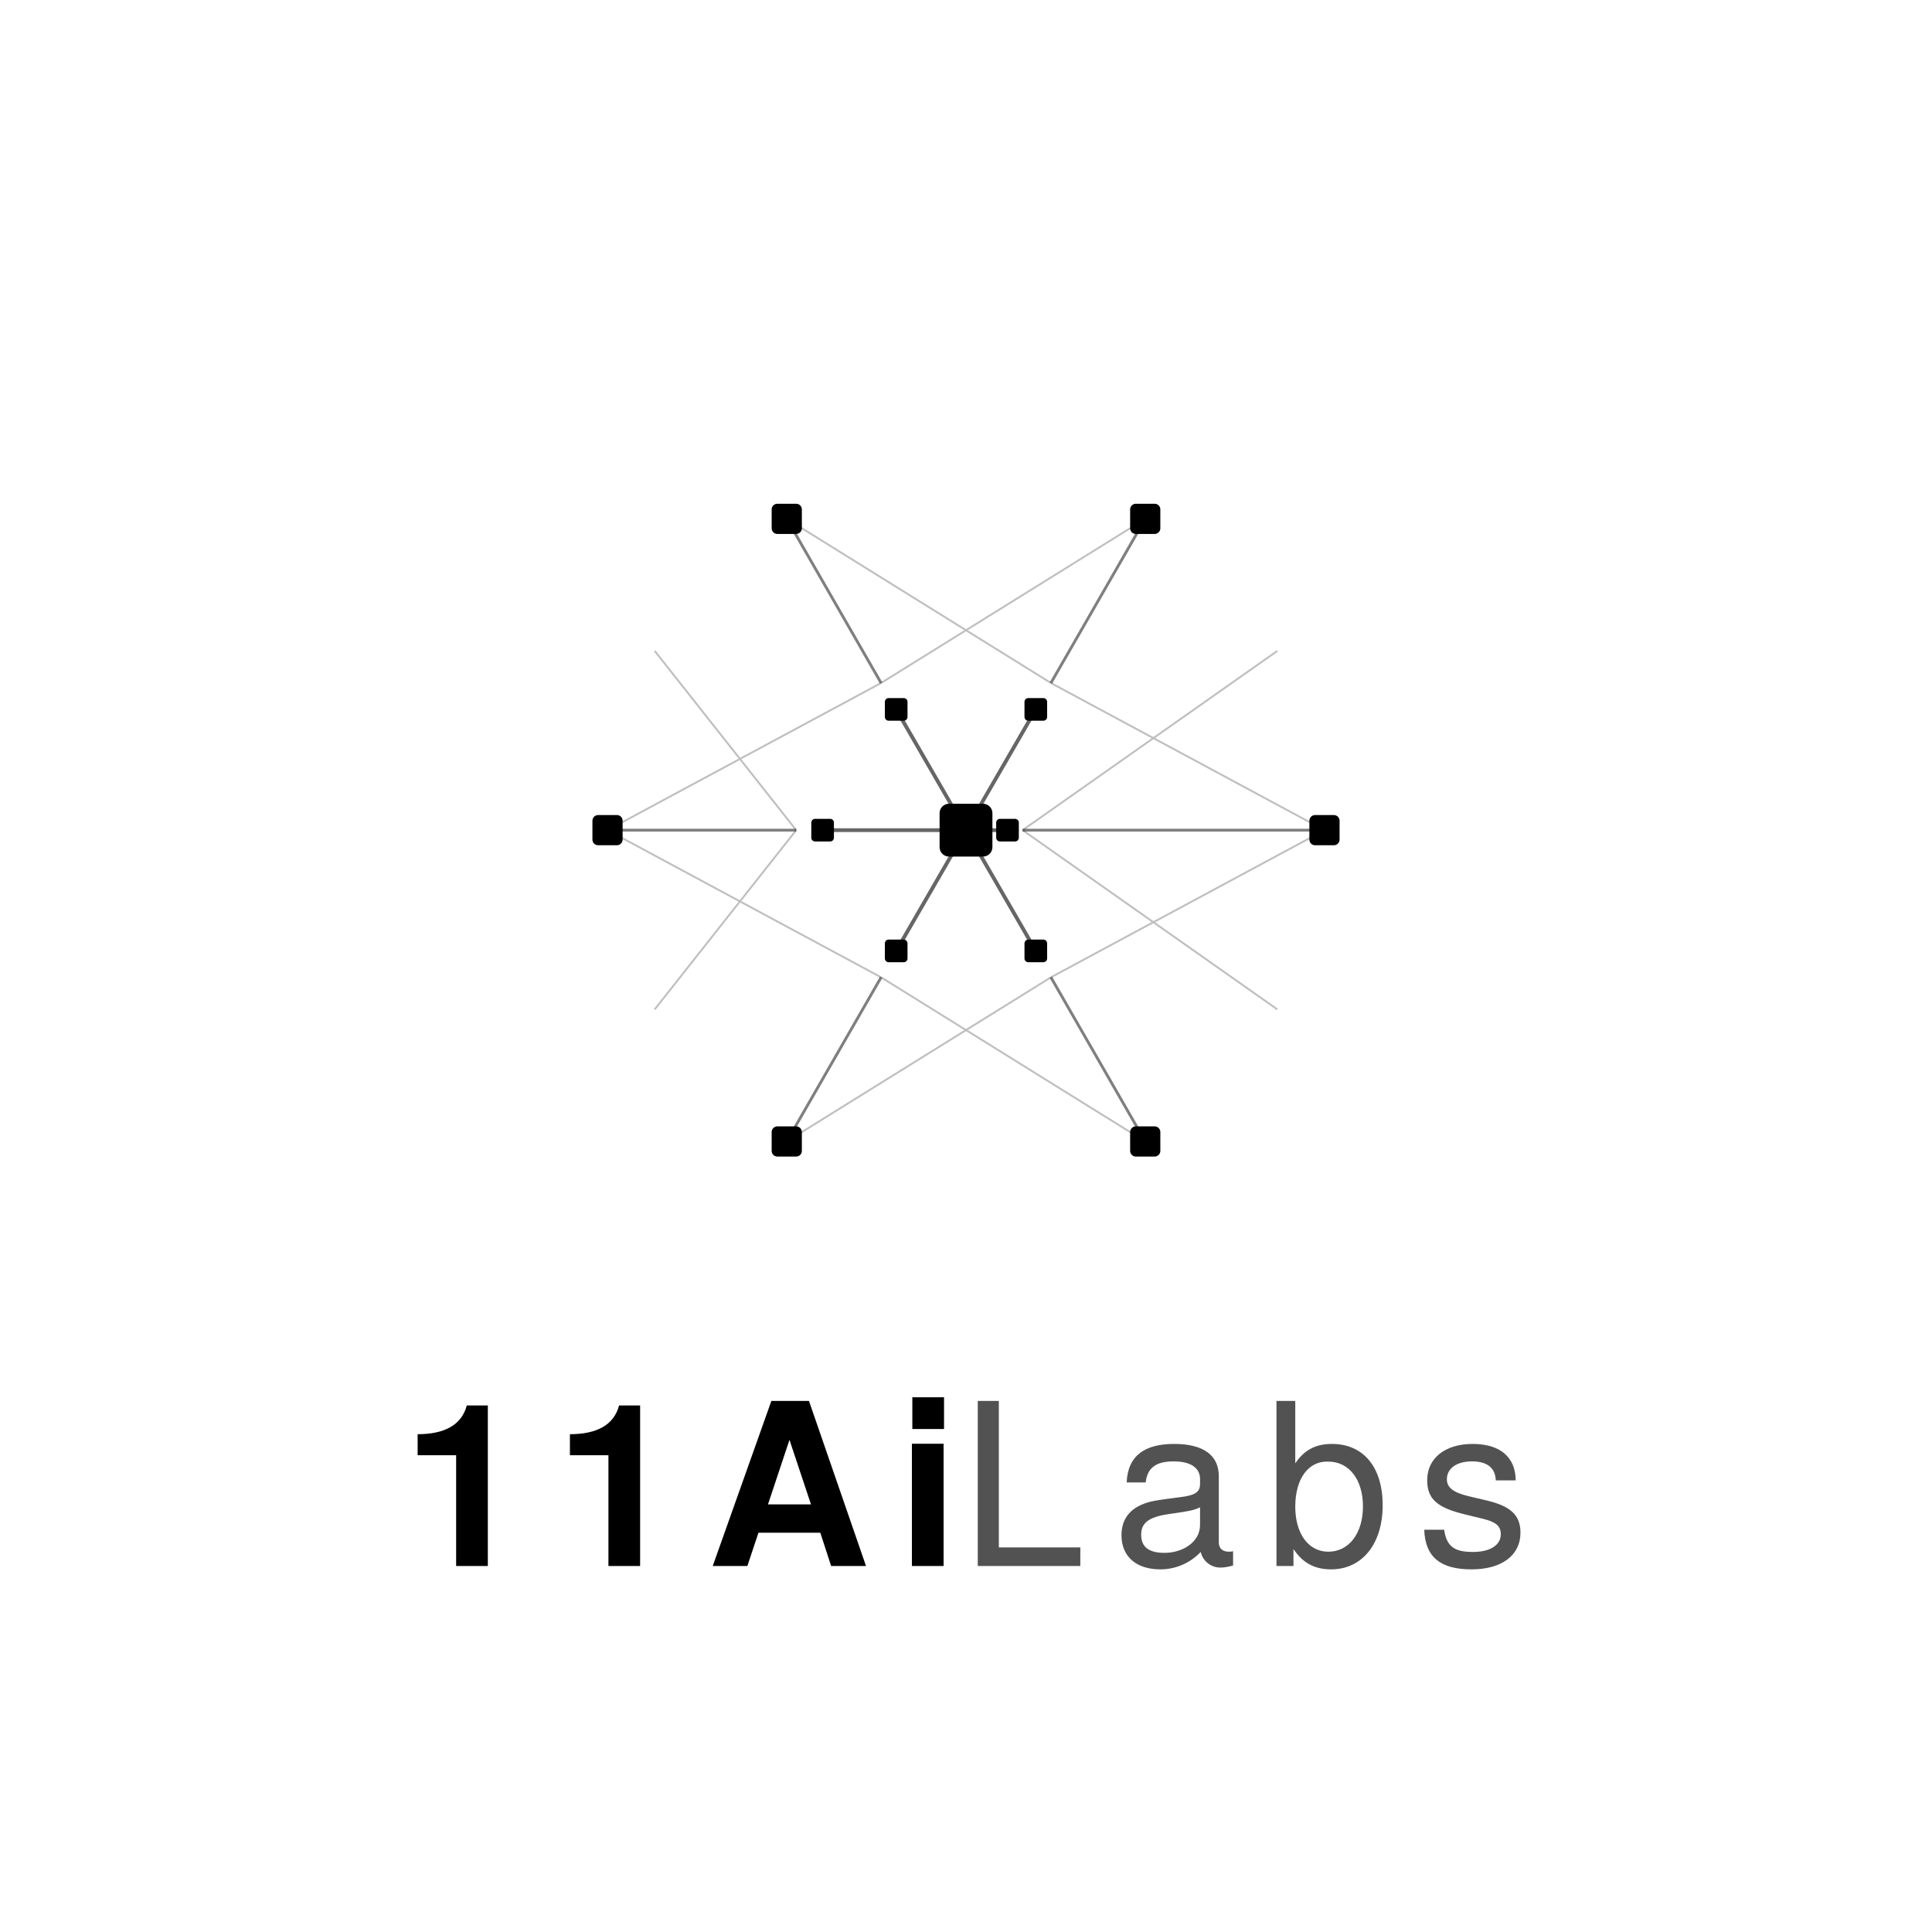
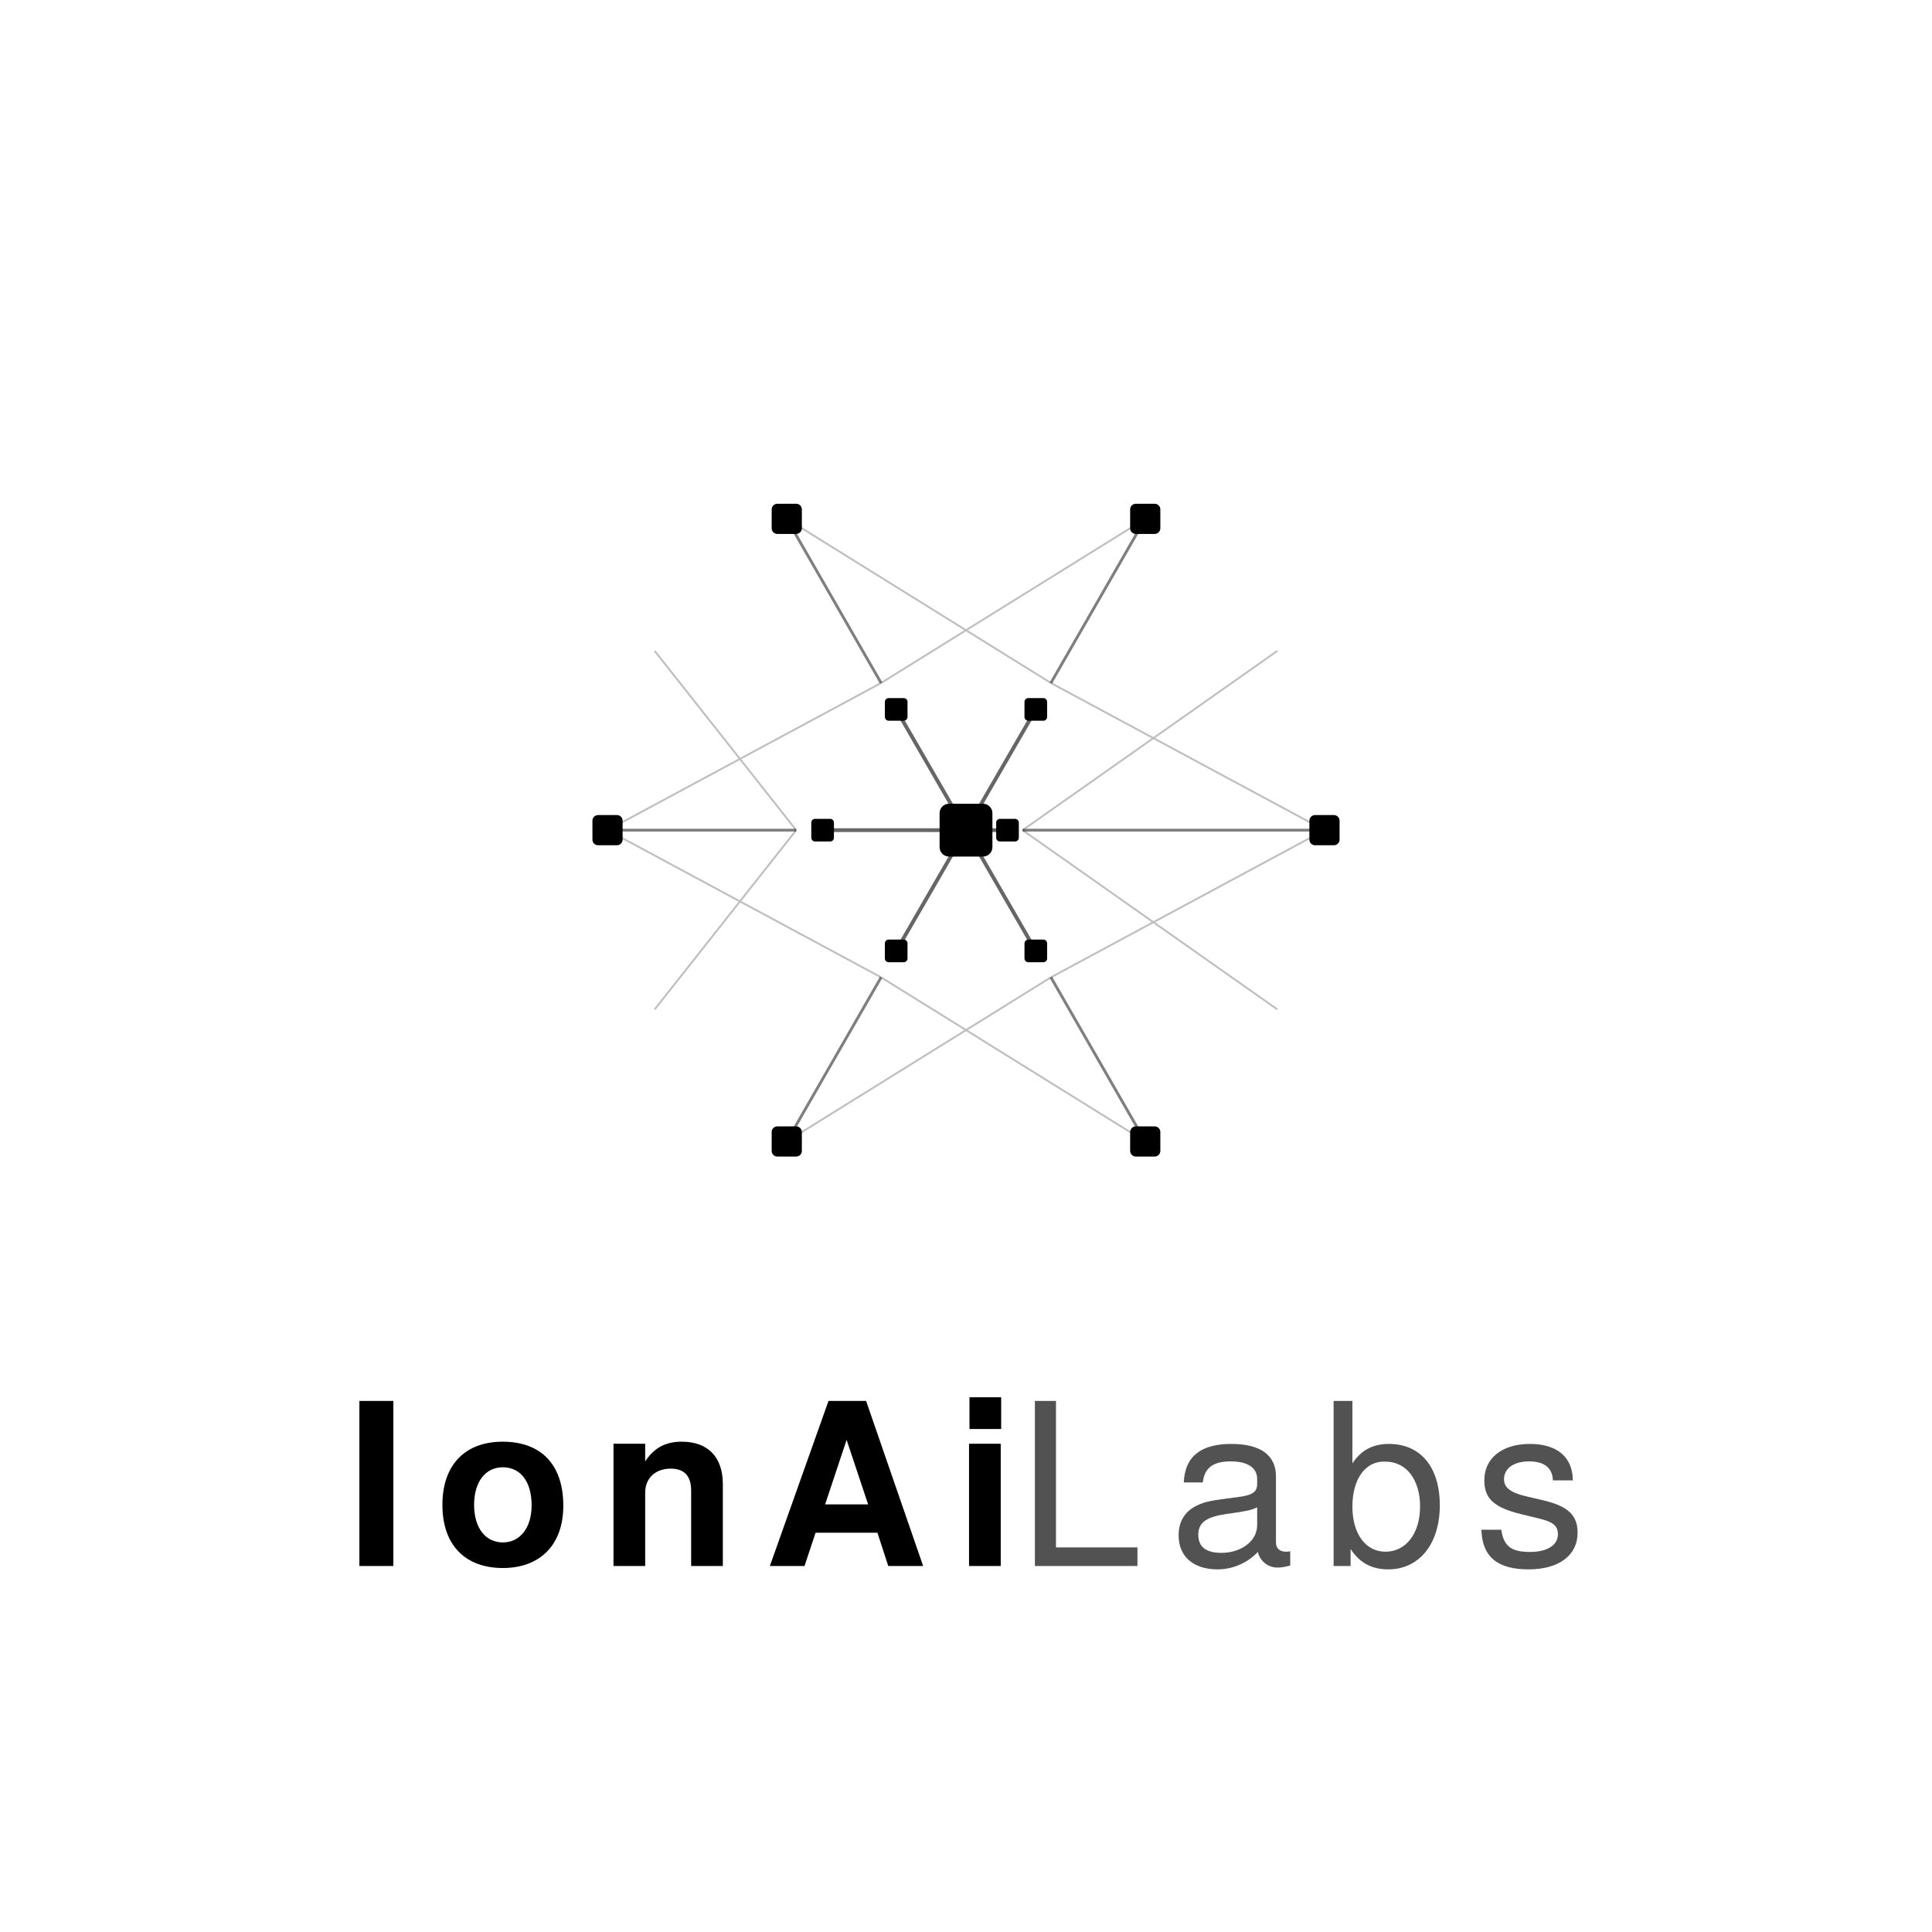
<svg xmlns="http://www.w3.org/2000/svg" width="1024" height="1024" viewBox="0 0 1024 1024" fill="none">
  <g stroke="#000" stroke-width="1.5" opacity="0.5">
    <line x1="542" y1="440" x2="702" y2="440" />
    <line x1="557" y1="518" x2="607" y2="605" />
    <line x1="467" y1="518" x2="417" y2="605" />
    <line x1="422" y1="440" x2="322" y2="440" />
    <line x1="467" y1="362" x2="417" y2="275" />
    <line x1="557" y1="362" x2="607" y2="275" />
  </g>
  <g stroke="#000" stroke-width="1" opacity="0.25">
    <line x1="542" y1="440" x2="677" y2="535" />
    <line x1="542" y1="440" x2="677" y2="345" />
    <line x1="557" y1="518" x2="702" y2="440" />
    <line x1="557" y1="518" x2="417" y2="605" />
    <line x1="467" y1="518" x2="322" y2="440" />
    <line x1="467" y1="518" x2="607" y2="605" />
    <line x1="422" y1="440" x2="347" y2="535" />
    <line x1="422" y1="440" x2="347" y2="345" />
    <line x1="467" y1="362" x2="322" y2="440" />
    <line x1="467" y1="362" x2="607" y2="275" />
    <line x1="557" y1="362" x2="702" y2="440" />
    <line x1="557" y1="362" x2="417" y2="275" />
  </g>
  <g fill="#000">
    <rect x="694" y="432" width="16" height="16" rx="3" />
    <rect x="599" y="597" width="16" height="16" rx="3" />
    <rect x="409" y="597" width="16" height="16" rx="3" />
    <rect x="314" y="432" width="16" height="16" rx="3" />
    <rect x="409" y="267" width="16" height="16" rx="3" />
    <rect x="599" y="267" width="16" height="16" rx="3" />
  </g>
  <g stroke="#000" stroke-width="2" opacity="0.6">
    <line x1="512" y1="440" x2="534" y2="440" />
    <line x1="512" y1="440" x2="549" y2="504" />
    <line x1="512" y1="440" x2="475" y2="504" />
    <line x1="512" y1="440" x2="436" y2="440" />
    <line x1="512" y1="440" x2="475" y2="376" />
    <line x1="512" y1="440" x2="549" y2="376" />
  </g>
  <g fill="#000">
    <rect x="528" y="434" width="12" height="12" rx="2" />
    <rect x="543" y="498" width="12" height="12" rx="2" />
    <rect x="469" y="498" width="12" height="12" rx="2" />
    <rect x="430" y="434" width="12" height="12" rx="2" />
    <rect x="469" y="370" width="12" height="12" rx="2" />
    <rect x="543" y="370" width="12" height="12" rx="2" />
  </g>
  <rect x="498" y="426" width="28" height="28" rx="5" fill="#000" />
  <text x="512" y="830" text-anchor="middle" font-family="'Helvetica Neue','SF Pro Display',-apple-system,sans-serif" font-size="120" font-weight="700" letter-spacing="14" fill="#000">
-     11Ai<tspan font-weight="500" fill="#525252">Labs</tspan>
+     IonAi<tspan font-weight="500" fill="#525252">Labs</tspan>
  </text>
</svg>
